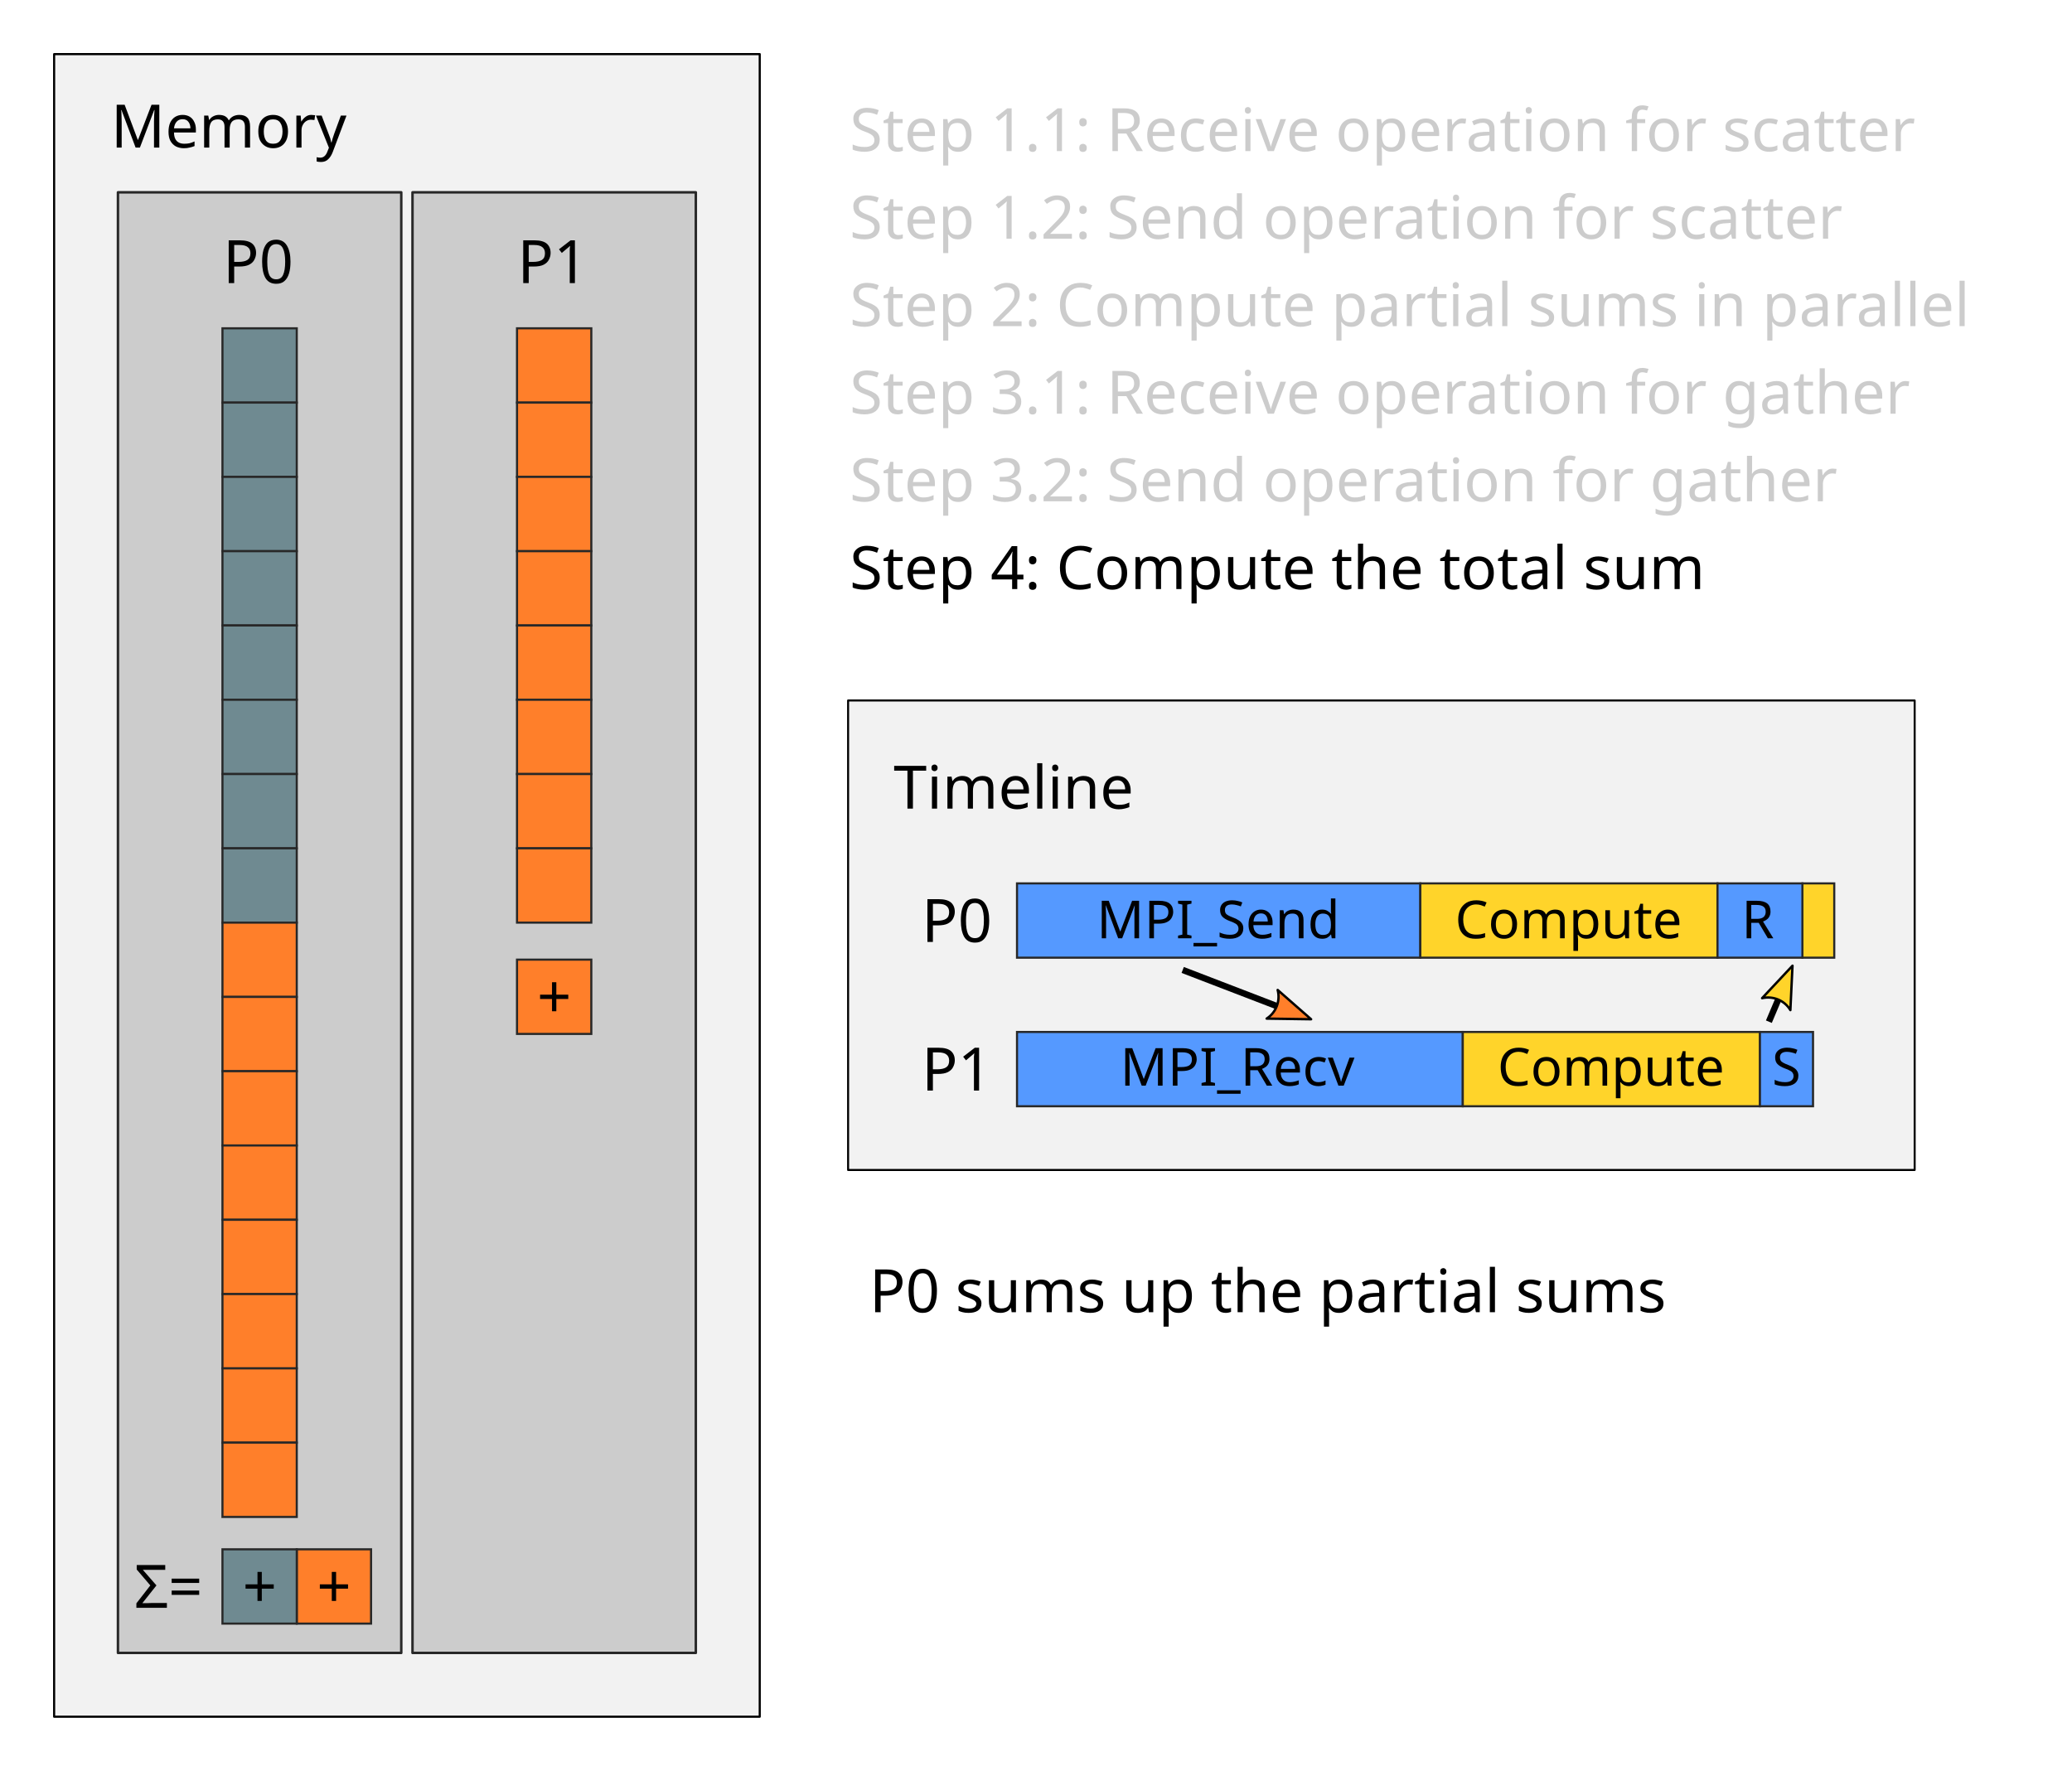
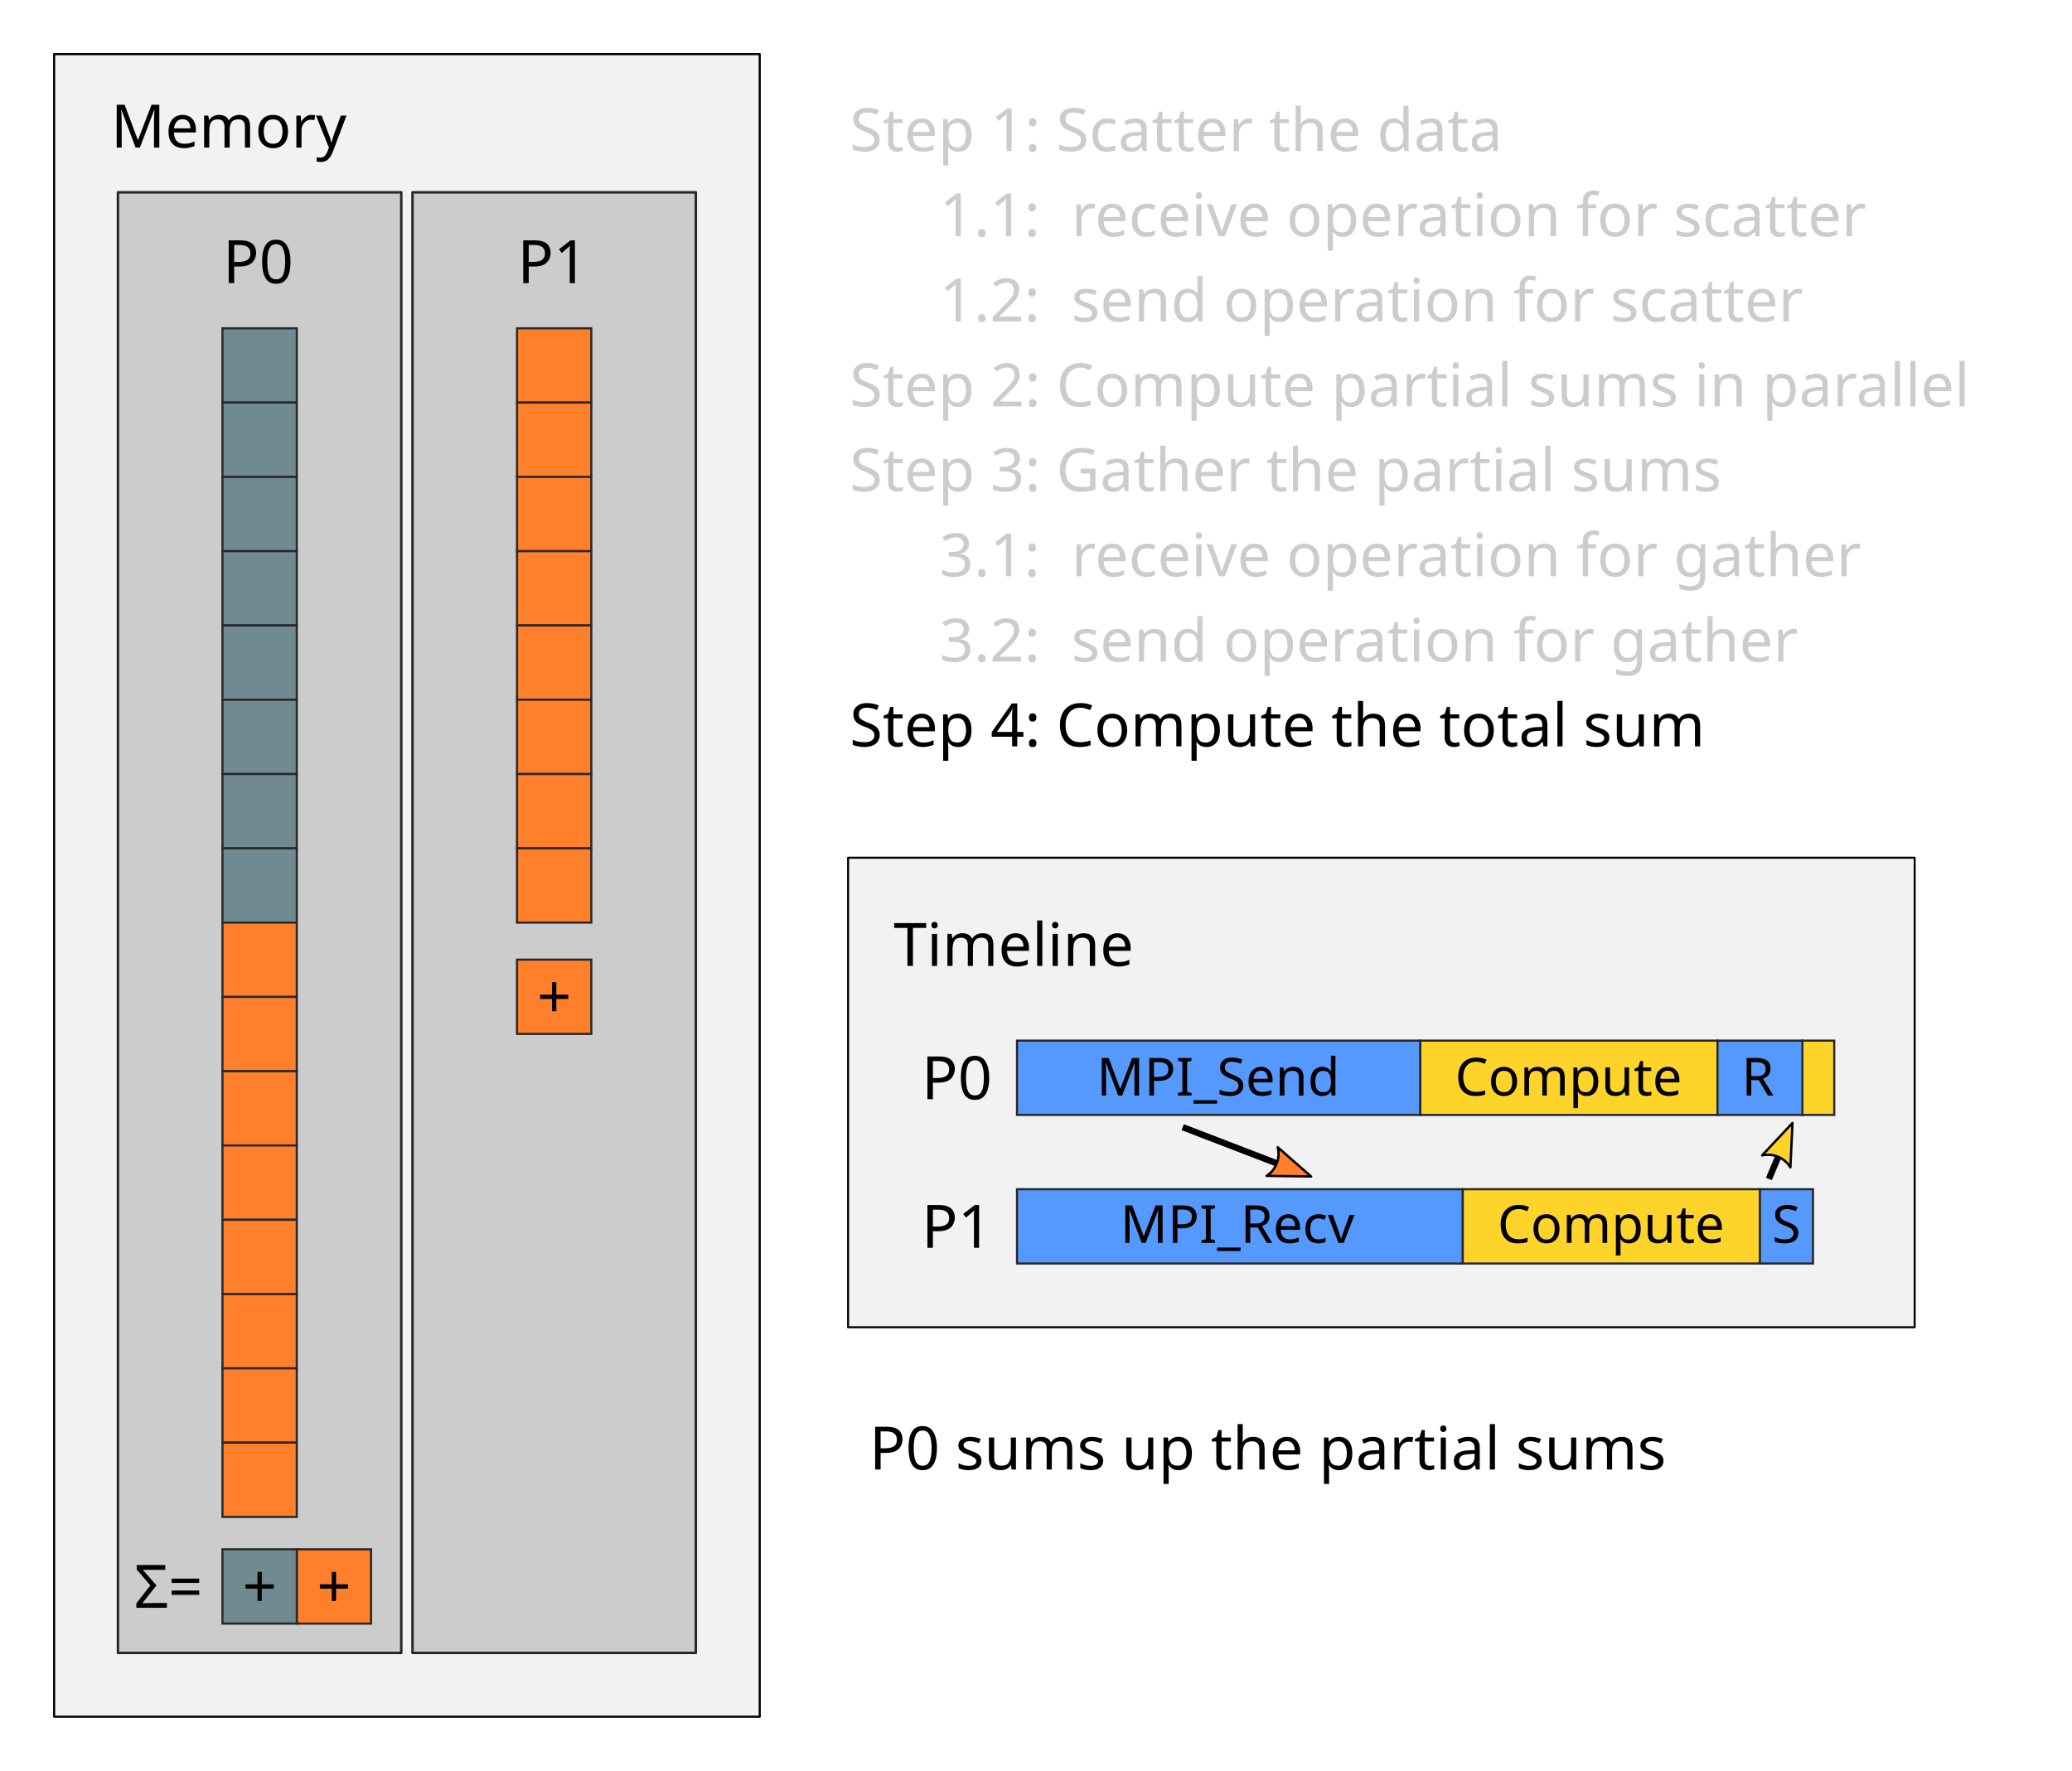
<svg xmlns="http://www.w3.org/2000/svg" width="195.221mm" height="166.861mm" viewBox="0 0 195.221 166.861" version="1.1" id="svg8">
  <defs id="defs2">
    <marker orient="auto" refY="0" refX="0" id="Arrow1Mend" style="overflow:visible">
      <path id="path899" d="M 0,0 5,-5 -12.5,0 5,5 Z" style="fill:#3f4db6;fill-opacity:1;fill-rule:evenodd;stroke:#3f4db6;stroke-width:1pt;stroke-opacity:1" transform="matrix(-0.4,0,0,-0.4,-4,0)" />
    </marker>
    <marker style="overflow:visible" id="marker4924" refX="0" refY="0" orient="auto">
      <path transform="scale(-0.6)" d="M 8.719,4.034 -2.207,0.016 8.719,-4.002 c -1.745,2.372 -1.735,5.617 -6e-7,8.035 z" style="fill:#3f4db6;fill-opacity:1;fill-rule:evenodd;stroke:#3f4db6;stroke-width:0.625;stroke-linejoin:round;stroke-opacity:1" id="path4922" />
    </marker>
    <marker style="overflow:visible" id="marker4872" refX="0" refY="0" orient="auto">
      <path transform="scale(-0.6)" d="M 8.719,4.034 -2.207,0.016 8.719,-4.002 c -1.745,2.372 -1.735,5.617 -6e-7,8.035 z" style="fill:#3f4db6;fill-opacity:1;fill-rule:evenodd;stroke:#3f4db6;stroke-width:0.625;stroke-linejoin:round;stroke-opacity:1" id="path4870" />
    </marker>
    <marker style="overflow:visible" id="marker4766" refX="0" refY="0" orient="auto">
      <path transform="scale(-0.6)" d="M 8.719,4.034 -2.207,0.016 8.719,-4.002 c -1.745,2.372 -1.735,5.617 -6e-7,8.035 z" style="fill:#3f4db6;fill-opacity:1;fill-rule:evenodd;stroke:#3f4db6;stroke-width:0.625;stroke-linejoin:round;stroke-opacity:1" id="path4764" />
    </marker>
    <marker orient="auto" refY="0" refX="0" id="Arrow2Mend" style="overflow:visible">
      <path id="path917" style="fill:#ff7f2a;fill-opacity:1;fill-rule:evenodd;stroke:#000000;stroke-width:0.625;stroke-linejoin:round;stroke-opacity:1" d="M 8.719,4.034 -2.207,0.016 8.719,-4.002 c -1.745,2.372 -1.735,5.617 -6e-7,8.035 z" transform="scale(-0.6)" />
    </marker>
    <marker orient="auto" refY="0" refX="0" id="Arrow2Mend-2" style="overflow:visible">
      <path id="path917-0" style="fill:#ffd42a;fill-opacity:1;fill-rule:evenodd;stroke:#000000;stroke-width:0.625;stroke-linejoin:round;stroke-opacity:1" d="M 8.719,4.034 -2.207,0.016 8.719,-4.002 c -1.745,2.372 -1.735,5.617 -6e-7,8.035 z" transform="scale(-0.6)" />
    </marker>
    <marker orient="auto" refY="0" refX="0" id="Arrow2Mend-9" style="overflow:visible">
      <path id="path917-7" style="fill:#ffd42a;fill-opacity:1;fill-rule:evenodd;stroke:#000000;stroke-width:0.625;stroke-linejoin:round;stroke-opacity:1" d="M 8.719,4.034 -2.207,0.016 8.719,-4.002 c -1.745,2.372 -1.735,5.617 -6e-7,8.035 z" transform="scale(-0.6)" />
    </marker>
    <marker orient="auto" refY="0" refX="0" id="Arrow2Mend-9-1" style="overflow:visible">
      <path id="path917-7-6" style="fill:#ff7f2a;fill-opacity:1;fill-rule:evenodd;stroke:#000000;stroke-width:0.625;stroke-linejoin:round;stroke-opacity:1" d="M 8.719,4.034 -2.207,0.016 8.719,-4.002 c -1.745,2.372 -1.735,5.617 -6e-7,8.035 z" transform="scale(-0.6)" />
    </marker>
  </defs>
  <g id="layer1" transform="translate(9.174208,-176.1741)">
-     <g id="g1925" transform="translate(0,1.5875)">
-       <rect y="240.589" x="70.733" height="44.241" width="100.49" id="rect304-7" style="fill:#f2f2f2;fill-opacity:1;stroke:#000000;stroke-width:0.19;stroke-linejoin:round;stroke-miterlimit:4;stroke-dasharray:none;stroke-dashoffset:0;stroke-opacity:1" />
-       <text id="text1400" y="250.782" x="75.011" style="font-style:normal;font-variant:normal;font-weight:normal;font-stretch:normal;font-size:5.644px;line-height:1.25;font-family:'Noto Sans';-inkscape-font-specification:'Noto Sans, Normal';font-variant-ligatures:normal;font-variant-caps:normal;font-variant-numeric:normal;text-align:start;letter-spacing:0px;word-spacing:0px;writing-mode:lr-tb;text-anchor:start;fill:#000000;fill-opacity:1;stroke:none;stroke-width:0.265" xml:space="preserve">
-         <tspan style="stroke-width:0.265" y="250.782" x="75.011" id="tspan1398">Timeline</tspan>
+     <g id="g5550">
+       <rect y="256.993" x="70.733" height="44.241" width="100.49" id="rect304-7" style="fill:#f2f2f2;fill-opacity:1;stroke:#000000;stroke-width:0.19;stroke-linejoin:round;stroke-miterlimit:4;stroke-dasharray:none;stroke-dashoffset:0;stroke-opacity:1" />
+       <text id="text1400" y="267.186" x="75.011" style="font-style:normal;font-variant:normal;font-weight:normal;font-stretch:normal;font-size:5.644px;line-height:1.25;font-family:'Noto Sans';-inkscape-font-specification:'Noto Sans, Normal';font-variant-ligatures:normal;font-variant-caps:normal;font-variant-numeric:normal;text-align:start;letter-spacing:0px;word-spacing:0px;writing-mode:lr-tb;text-anchor:start;fill:#000000;fill-opacity:1;stroke:none;stroke-width:0.265" xml:space="preserve">
+         <tspan style="stroke-width:0.265" y="267.186" x="75.011" id="tspan1398">Timeline</tspan>
      </text>
-       <rect y="257.825" x="160.646" height="7" width="3" id="rect10-1-1-3" style="fill:#ffd42a;fill-opacity:1;stroke:#282828;stroke-width:0.2;stroke-miterlimit:4;stroke-dasharray:none;stroke-dashoffset:0;stroke-opacity:1" />
-       <g id="g1854">
+       <rect y="274.229" x="160.646" height="7" width="3" id="rect10-1-1-3" style="fill:#ffd42a;fill-opacity:1;stroke:#282828;stroke-width:0.2;stroke-miterlimit:4;stroke-dasharray:none;stroke-dashoffset:0;stroke-opacity:1" />
+       <g transform="translate(0,16.40417)" id="g1854">
        <rect style="fill:#5599ff;fill-opacity:1;stroke:#282828;stroke-width:0.2;stroke-miterlimit:4;stroke-dasharray:none;stroke-dashoffset:0;stroke-opacity:1" id="rect10-1" width="38" height="7" x="86.647" y="257.825" />
        <text xml:space="preserve" style="font-style:normal;font-variant:normal;font-weight:normal;font-stretch:normal;font-size:5.644px;line-height:1.25;font-family:'Noto Sans';-inkscape-font-specification:'Noto Sans, Normal';font-variant-ligatures:normal;font-variant-caps:normal;font-variant-numeric:normal;text-align:start;letter-spacing:0px;word-spacing:0px;writing-mode:lr-tb;text-anchor:start;fill:#000000;fill-opacity:1;stroke:none;stroke-width:0.265" x="94.148" y="262.996" id="text1342">
          <tspan id="tspan1340" x="94.148" y="262.996" style="font-size:4.939px;stroke-width:0.265">MPI_Send</tspan>
        </text>
      </g>
-       <text id="text1143-2" y="263.344" x="77.661" style="font-style:normal;font-variant:normal;font-weight:normal;font-stretch:normal;font-size:5.644px;line-height:1.25;font-family:'Noto Sans';-inkscape-font-specification:'Noto Sans, Normal';font-variant-ligatures:normal;font-variant-caps:normal;font-variant-numeric:normal;text-align:start;letter-spacing:0px;word-spacing:0px;writing-mode:lr-tb;text-anchor:start;fill:#000000;fill-opacity:1;stroke:none;stroke-width:0.265" xml:space="preserve">
-         <tspan style="stroke-width:0.265" y="263.344" x="77.661" id="tspan1141-0">P0</tspan>
+       <text id="text1143-2" y="279.748" x="77.661" style="font-style:normal;font-variant:normal;font-weight:normal;font-stretch:normal;font-size:5.644px;line-height:1.25;font-family:'Noto Sans';-inkscape-font-specification:'Noto Sans, Normal';font-variant-ligatures:normal;font-variant-caps:normal;font-variant-numeric:normal;text-align:start;letter-spacing:0px;word-spacing:0px;writing-mode:lr-tb;text-anchor:start;fill:#000000;fill-opacity:1;stroke:none;stroke-width:0.265" xml:space="preserve">
+         <tspan style="stroke-width:0.265" y="279.748" x="77.661" id="tspan1141-0">P0</tspan>
      </text>
-       <g id="g1864">
+       <g transform="translate(0,16.40417)" id="g1864">
        <rect style="fill:#ffd42a;fill-opacity:1;stroke:#282828;stroke-width:0.2;stroke-miterlimit:4;stroke-dasharray:none;stroke-dashoffset:0;stroke-opacity:1" id="rect10-1-1-8" width="28" height="7" x="124.647" y="257.825" />
        <text xml:space="preserve" style="font-style:normal;font-variant:normal;font-weight:normal;font-stretch:normal;font-size:5.644px;line-height:1.25;font-family:'Noto Sans';-inkscape-font-specification:'Noto Sans, Normal';font-variant-ligatures:normal;font-variant-caps:normal;font-variant-numeric:normal;text-align:start;letter-spacing:0px;word-spacing:0px;writing-mode:lr-tb;text-anchor:start;fill:#000000;fill-opacity:1;stroke:none;stroke-width:0.265" x="127.92" y="262.996" id="text1342-8">
          <tspan id="tspan1340-2" x="127.92" y="262.996" style="font-size:4.939px;stroke-width:0.265">Compute</tspan>
        </text>
      </g>
-       <g id="g1874">
+       <g transform="translate(0,16.40417)" id="g1874">
        <rect style="fill:#5599ff;fill-opacity:1;stroke:#282828;stroke-width:0.2;stroke-miterlimit:4;stroke-dasharray:none;stroke-dashoffset:0;stroke-opacity:1" id="rect10-1-4" width="8" height="7" x="152.646" y="257.825" />
        <text xml:space="preserve" style="font-style:normal;font-variant:normal;font-weight:normal;font-stretch:normal;font-size:5.644px;line-height:1.25;font-family:'Noto Sans';-inkscape-font-specification:'Noto Sans, Normal';font-variant-ligatures:normal;font-variant-caps:normal;font-variant-numeric:normal;text-align:start;letter-spacing:0px;word-spacing:0px;writing-mode:lr-tb;text-anchor:start;fill:#000000;fill-opacity:1;stroke:none;stroke-width:0.265" x="154.908" y="262.996" id="text1458">
          <tspan id="tspan1456" x="154.908" y="262.996" style="font-size:4.939px;stroke-width:0.265">R</tspan>
        </text>
      </g>
-       <text id="text1143-2-1" y="277.344" x="77.661" style="font-style:normal;font-variant:normal;font-weight:normal;font-stretch:normal;font-size:5.644px;line-height:1.25;font-family:'Noto Sans';-inkscape-font-specification:'Noto Sans, Normal';font-variant-ligatures:normal;font-variant-caps:normal;font-variant-numeric:normal;text-align:start;letter-spacing:0px;word-spacing:0px;writing-mode:lr-tb;text-anchor:start;fill:#000000;fill-opacity:1;stroke:none;stroke-width:0.265" xml:space="preserve">
-         <tspan style="stroke-width:0.265" y="277.344" x="77.661" id="tspan1141-0-1">P1</tspan>
+       <text id="text1143-2-1" y="293.748" x="77.661" style="font-style:normal;font-variant:normal;font-weight:normal;font-stretch:normal;font-size:5.644px;line-height:1.25;font-family:'Noto Sans';-inkscape-font-specification:'Noto Sans, Normal';font-variant-ligatures:normal;font-variant-caps:normal;font-variant-numeric:normal;text-align:start;letter-spacing:0px;word-spacing:0px;writing-mode:lr-tb;text-anchor:start;fill:#000000;fill-opacity:1;stroke:none;stroke-width:0.265" xml:space="preserve">
+         <tspan style="stroke-width:0.265" y="293.748" x="77.661" id="tspan1141-0-1">P1</tspan>
      </text>
-       <g id="g1859">
+       <g transform="translate(0,16.40417)" id="g1859">
        <rect style="fill:#5599ff;fill-opacity:1;stroke:#282828;stroke-width:0.2;stroke-miterlimit:4;stroke-dasharray:none;stroke-dashoffset:0;stroke-opacity:1" id="rect10-1-6" width="42" height="7" x="86.647" y="271.825" />
        <text xml:space="preserve" style="font-style:normal;font-variant:normal;font-weight:normal;font-stretch:normal;font-size:5.644px;line-height:1.25;font-family:'Noto Sans';-inkscape-font-specification:'Noto Sans, Normal';font-variant-ligatures:normal;font-variant-caps:normal;font-variant-numeric:normal;text-align:start;letter-spacing:0px;word-spacing:0px;writing-mode:lr-tb;text-anchor:start;fill:#000000;fill-opacity:1;stroke:none;stroke-width:0.265" x="96.362" y="276.883" id="text1342-2">
          <tspan id="tspan1340-4" x="96.362" y="276.883" style="font-size:4.939px;stroke-width:0.265">MPI_Recv</tspan>
        </text>
      </g>
-       <g id="g1869">
+       <g transform="translate(0,16.40417)" id="g1869">
        <rect style="fill:#ffd42a;fill-opacity:1;stroke:#282828;stroke-width:0.2;stroke-miterlimit:4;stroke-dasharray:none;stroke-dashoffset:0;stroke-opacity:1" id="rect10-1-1" width="28" height="7" x="128.647" y="271.825" />
        <text xml:space="preserve" style="font-style:normal;font-variant:normal;font-weight:normal;font-stretch:normal;font-size:5.644px;line-height:1.25;font-family:'Noto Sans';-inkscape-font-specification:'Noto Sans, Normal';font-variant-ligatures:normal;font-variant-caps:normal;font-variant-numeric:normal;text-align:start;letter-spacing:0px;word-spacing:0px;writing-mode:lr-tb;text-anchor:start;fill:#000000;fill-opacity:1;stroke:none;stroke-width:0.265" x="131.92" y="276.883" id="text1342-8-4">
          <tspan id="tspan1340-2-5" x="131.92" y="276.883" style="font-size:4.939px;stroke-width:0.265">Compute</tspan>
        </text>
      </g>
-       <g id="g1879">
+       <g transform="translate(0,16.40417)" id="g1879">
        <rect style="fill:#5599ff;fill-opacity:1;stroke:#282828;stroke-width:0.2;stroke-miterlimit:4;stroke-dasharray:none;stroke-dashoffset:0;stroke-opacity:1" id="rect10-1-4-1" width="5" height="7" x="156.646" y="271.825" />
        <text xml:space="preserve" style="font-style:normal;font-variant:normal;font-weight:normal;font-stretch:normal;font-size:5.644px;line-height:1.25;font-family:'Noto Sans';-inkscape-font-specification:'Noto Sans, Normal';font-variant-ligatures:normal;font-variant-caps:normal;font-variant-numeric:normal;text-align:start;letter-spacing:0px;word-spacing:0px;writing-mode:lr-tb;text-anchor:start;fill:#000000;fill-opacity:1;stroke:none;stroke-width:0.265" x="157.781" y="276.883" id="text1462">
          <tspan id="tspan1460" x="157.781" y="276.883" style="font-size:4.939px;stroke-width:0.265">S</tspan>
        </text>
      </g>
-       <path id="path83" d="m 102.259,265.981 11.355,4.367" style="fill:#ff7f2a;fill-opacity:1;stroke:#000000;stroke-width:0.6;stroke-linecap:butt;stroke-linejoin:miter;stroke-miterlimit:4;stroke-dasharray:none;stroke-opacity:1;marker-end:url(#Arrow2Mend)" />
-       <path id="path83-9" d="m 157.487,270.857 1.922,-4.542" style="fill:#ffd42a;fill-opacity:1;stroke:#000000;stroke-width:0.6;stroke-linecap:butt;stroke-linejoin:miter;stroke-miterlimit:4;stroke-dasharray:none;stroke-opacity:1;marker-end:url(#Arrow2Mend-2)" />
+       <path id="path83" d="m 102.259,282.385 11.355,4.367" style="fill:#ff7f2a;fill-opacity:1;stroke:#000000;stroke-width:0.6;stroke-linecap:butt;stroke-linejoin:miter;stroke-miterlimit:4;stroke-dasharray:none;stroke-opacity:1;marker-end:url(#Arrow2Mend)" />
+       <path id="path83-9" d="m 157.487,287.261 1.922,-4.542" style="fill:#ffd42a;fill-opacity:1;stroke:#000000;stroke-width:0.6;stroke-linecap:butt;stroke-linejoin:miter;stroke-miterlimit:4;stroke-dasharray:none;stroke-opacity:1;marker-end:url(#Arrow2Mend-2)" />
    </g>
-     <g id="g6933">
+     <g id="g5508">
      <rect y="181.274" x="-4.074" height="156.661" width="66.481" id="rect304" style="fill:#f2f2f2;fill-opacity:1;stroke:#000000;stroke-width:0.2;stroke-linejoin:round;stroke-miterlimit:4;stroke-dasharray:none;stroke-dashoffset:0;stroke-opacity:1" />
      <rect y="194.296" x="29.691" height="137.626" width="26.694" id="rect1105-8" style="fill:#cccccc;fill-opacity:1;stroke:#282828;stroke-width:0.235;stroke-linejoin:round;stroke-miterlimit:4;stroke-dasharray:none;stroke-dashoffset:0;stroke-opacity:1" />
      <rect y="194.296" x="1.939" height="137.626" width="26.694" id="rect1105" style="fill:#cccccc;fill-opacity:1;stroke:#282828;stroke-width:0.235;stroke-linejoin:round;stroke-miterlimit:4;stroke-dasharray:none;stroke-dashoffset:0;stroke-opacity:1" />
      <g transform="translate(1.058333)" id="g1318">
        <rect style="fill:#ff7f2a;fill-opacity:1;stroke:#282828;stroke-width:0.2;stroke-miterlimit:4;stroke-dasharray:none;stroke-dashoffset:0;stroke-opacity:1" id="rect10" width="7" height="7" x="38.48" y="207.109" />
        <rect style="fill:#ff7f2a;fill-opacity:1;stroke:#282828;stroke-width:0.2;stroke-miterlimit:4;stroke-dasharray:none;stroke-dashoffset:0;stroke-opacity:1" id="rect10-9" width="7" height="7" x="38.48" y="214.109" />
        <rect style="fill:#ff7f2a;fill-opacity:1;stroke:#282828;stroke-width:0.2;stroke-miterlimit:4;stroke-dasharray:none;stroke-dashoffset:0;stroke-opacity:1" id="rect10-4" width="7" height="7" x="38.48" y="221.109" />
        <rect style="fill:#ff7f2a;fill-opacity:1;stroke:#282828;stroke-width:0.2;stroke-miterlimit:4;stroke-dasharray:none;stroke-dashoffset:0;stroke-opacity:1" id="rect10-6" width="7" height="7" x="38.48" y="228.109" />
        <rect style="fill:#ff7f2a;fill-opacity:1;stroke:#282828;stroke-width:0.2;stroke-miterlimit:4;stroke-dasharray:none;stroke-dashoffset:0;stroke-opacity:1" id="rect10-9-9" width="7" height="7" x="38.48" y="235.109" />
        <rect style="fill:#ff7f2a;fill-opacity:1;stroke:#282828;stroke-width:0.2;stroke-miterlimit:4;stroke-dasharray:none;stroke-dashoffset:0;stroke-opacity:1" id="rect10-4-2" width="7" height="7" x="38.48" y="242.109" />
        <rect style="fill:#ff7f2a;fill-opacity:1;stroke:#282828;stroke-width:0.2;stroke-miterlimit:4;stroke-dasharray:none;stroke-dashoffset:0;stroke-opacity:1" id="rect10-71" width="7" height="7" x="38.48" y="249.109" />
        <rect style="fill:#ff7f2a;fill-opacity:1;stroke:#282828;stroke-width:0.2;stroke-miterlimit:4;stroke-dasharray:none;stroke-dashoffset:0;stroke-opacity:1" id="rect10-9-2" width="7" height="7" x="38.48" y="256.109" />
      </g>
      <g id="g1328">
        <rect style="fill:#6f8a91;fill-opacity:1;stroke:#282828;stroke-width:0.2;stroke-miterlimit:4;stroke-dasharray:none;stroke-dashoffset:0;stroke-opacity:1" id="rect10-7" width="7" height="7" x="11.786" y="207.109" />
        <rect style="fill:#6f8a91;fill-opacity:1;stroke:#282828;stroke-width:0.2;stroke-miterlimit:4;stroke-dasharray:none;stroke-dashoffset:0;stroke-opacity:1" id="rect10-7-6" width="7" height="7" x="11.786" y="214.109" />
        <rect style="fill:#6f8a91;fill-opacity:1;stroke:#282828;stroke-width:0.2;stroke-miterlimit:4;stroke-dasharray:none;stroke-dashoffset:0;stroke-opacity:1" id="rect10-7-3" width="7" height="7" x="11.786" y="221.109" />
        <rect style="fill:#6f8a91;fill-opacity:1;stroke:#282828;stroke-width:0.2;stroke-miterlimit:4;stroke-dasharray:none;stroke-dashoffset:0;stroke-opacity:1" id="rect10-7-1" width="7" height="7" x="11.786" y="228.109" />
        <rect style="fill:#6f8a91;fill-opacity:1;stroke:#282828;stroke-width:0.2;stroke-miterlimit:4;stroke-dasharray:none;stroke-dashoffset:0;stroke-opacity:1" id="rect10-7-6-9" width="7" height="7" x="11.786" y="235.109" />
        <rect style="fill:#6f8a91;fill-opacity:1;stroke:#282828;stroke-width:0.2;stroke-miterlimit:4;stroke-dasharray:none;stroke-dashoffset:0;stroke-opacity:1" id="rect10-7-3-7" width="7" height="7" x="11.786" y="242.109" />
        <rect style="fill:#6f8a91;fill-opacity:1;stroke:#282828;stroke-width:0.2;stroke-miterlimit:4;stroke-dasharray:none;stroke-dashoffset:0;stroke-opacity:1" id="rect10-7-5" width="7" height="7" x="11.786" y="249.109" />
        <rect style="fill:#6f8a91;fill-opacity:1;stroke:#282828;stroke-width:0.2;stroke-miterlimit:4;stroke-dasharray:none;stroke-dashoffset:0;stroke-opacity:1" id="rect10-7-6-2" width="7" height="7" x="11.786" y="256.109" />
      </g>
      <g id="g1338">
        <rect style="fill:#ff7f2a;fill-opacity:1;stroke:#282828;stroke-width:0.2;stroke-miterlimit:4;stroke-dasharray:none;stroke-dashoffset:0;stroke-opacity:1" id="rect10-7-3-70" width="7" height="7" x="11.786" y="263.109" />
        <rect style="fill:#ff7f2a;fill-opacity:1;stroke:#282828;stroke-width:0.2;stroke-miterlimit:4;stroke-dasharray:none;stroke-dashoffset:0;stroke-opacity:1" id="rect10-7-1-4" width="7" height="7" x="11.786" y="270.109" />
        <rect style="fill:#ff7f2a;fill-opacity:1;stroke:#282828;stroke-width:0.2;stroke-miterlimit:4;stroke-dasharray:none;stroke-dashoffset:0;stroke-opacity:1" id="rect10-7-6-9-1" width="7" height="7" x="11.786" y="277.109" />
        <rect style="fill:#ff7f2a;fill-opacity:1;stroke:#282828;stroke-width:0.2;stroke-miterlimit:4;stroke-dasharray:none;stroke-dashoffset:0;stroke-opacity:1" id="rect10-7-3-7-1" width="7" height="7" x="11.786" y="284.109" />
        <rect style="fill:#ff7f2a;fill-opacity:1;stroke:#282828;stroke-width:0.2;stroke-miterlimit:4;stroke-dasharray:none;stroke-dashoffset:0;stroke-opacity:1" id="rect10-7-37" width="7" height="7" x="11.786" y="291.109" />
        <rect style="fill:#ff7f2a;fill-opacity:1;stroke:#282828;stroke-width:0.2;stroke-miterlimit:4;stroke-dasharray:none;stroke-dashoffset:0;stroke-opacity:1" id="rect10-7-6-7" width="7" height="7" x="11.786" y="298.109" />
        <rect style="fill:#ff7f2a;fill-opacity:1;stroke:#282828;stroke-width:0.2;stroke-miterlimit:4;stroke-dasharray:none;stroke-dashoffset:0;stroke-opacity:1" id="rect10-7-3-3" width="7" height="7" x="11.786" y="305.109" />
        <rect style="fill:#ff7f2a;fill-opacity:1;stroke:#282828;stroke-width:0.2;stroke-miterlimit:4;stroke-dasharray:none;stroke-dashoffset:0;stroke-opacity:1" id="rect10-7-1-5" width="7" height="7" x="11.786" y="312.109" />
      </g>
      <text id="text1143" y="202.848" x="11.827" style="font-style:normal;font-variant:normal;font-weight:normal;font-stretch:normal;font-size:5.644px;line-height:1.25;font-family:'Noto Sans';-inkscape-font-specification:'Noto Sans, Normal';font-variant-ligatures:normal;font-variant-caps:normal;font-variant-numeric:normal;text-align:start;letter-spacing:0px;word-spacing:0px;writing-mode:lr-tb;text-anchor:start;fill:#000000;fill-opacity:1;stroke:none;stroke-width:0.265" xml:space="preserve">
        <tspan style="stroke-width:0.265" y="202.848" x="11.827" id="tspan1141">P0</tspan>
      </text>
      <text id="text1143-8" y="202.848" x="39.579" style="font-style:normal;font-variant:normal;font-weight:normal;font-stretch:normal;font-size:5.644px;line-height:1.25;font-family:'Noto Sans';-inkscape-font-specification:'Noto Sans, Normal';font-variant-ligatures:normal;font-variant-caps:normal;font-variant-numeric:normal;text-align:start;letter-spacing:0px;word-spacing:0px;writing-mode:lr-tb;text-anchor:start;fill:#000000;fill-opacity:1;stroke:none;stroke-width:0.265" xml:space="preserve">
        <tspan style="stroke-width:0.265" y="202.848" x="39.579" id="tspan1141-9">P1</tspan>
      </text>
      <text id="text1143-4" y="327.674" x="3.473" style="font-style:normal;font-variant:normal;font-weight:normal;font-stretch:normal;font-size:5.644px;line-height:1.25;font-family:'Noto Sans';-inkscape-font-specification:'Noto Sans, Normal';font-variant-ligatures:normal;font-variant-caps:normal;font-variant-numeric:normal;text-align:start;letter-spacing:0px;word-spacing:0px;writing-mode:lr-tb;text-anchor:start;fill:#000000;fill-opacity:1;stroke:none;stroke-width:0.265" xml:space="preserve">
        <tspan style="stroke-width:0.265" y="327.674" x="3.473" id="tspan1141-3">Σ=</tspan>
      </text>
      <g id="g7156">
        <rect style="fill:#ff7f2a;fill-opacity:1;stroke:#282828;stroke-width:0.2;stroke-miterlimit:4;stroke-dasharray:none;stroke-dashoffset:0;stroke-opacity:1" id="rect10-7-1-5-6-5" width="7" height="7" x="39.538" y="266.597" />
        <text xml:space="preserve" style="font-style:normal;font-variant:normal;font-weight:normal;font-stretch:normal;font-size:5.644px;line-height:1.25;font-family:'Noto Sans';-inkscape-font-specification:'Noto Sans, Normal';font-variant-ligatures:normal;font-variant-caps:normal;font-variant-numeric:normal;text-align:start;letter-spacing:0px;word-spacing:0px;writing-mode:lr-tb;text-anchor:start;fill:#000000;fill-opacity:1;stroke:none;stroke-width:0.265" x="41.43" y="272.089" id="text7117">
          <tspan id="tspan7115" x="41.43" y="272.089" style="stroke-width:0.265">+</tspan>
        </text>
      </g>
      <g id="g7161">
        <rect style="fill:#ff7f2a;fill-opacity:1;stroke:#282828;stroke-width:0.2;stroke-miterlimit:4;stroke-dasharray:none;stroke-dashoffset:0;stroke-opacity:1" id="rect10-6-3-3" width="7" height="7" x="18.786" y="322.16" />
        <text xml:space="preserve" style="font-style:normal;font-variant:normal;font-weight:normal;font-stretch:normal;font-size:5.644px;line-height:1.25;font-family:'Noto Sans';-inkscape-font-specification:'Noto Sans, Normal';font-variant-ligatures:normal;font-variant-caps:normal;font-variant-numeric:normal;text-align:start;letter-spacing:0px;word-spacing:0px;writing-mode:lr-tb;text-anchor:start;fill:#000000;fill-opacity:1;stroke:none;stroke-width:0.265" x="20.678" y="327.652" id="text7117-0">
          <tspan id="tspan7115-3" x="20.678" y="327.652" style="stroke-width:0.265">+</tspan>
        </text>
      </g>
      <g id="g7166">
        <rect style="fill:#6f8a91;fill-opacity:1;stroke:#282828;stroke-width:0.2;stroke-miterlimit:4;stroke-dasharray:none;stroke-dashoffset:0;stroke-opacity:1" id="rect10-7-1-5-6" width="7" height="7" x="11.786" y="322.16" />
        <text xml:space="preserve" style="font-style:normal;font-variant:normal;font-weight:normal;font-stretch:normal;font-size:5.644px;line-height:1.25;font-family:'Noto Sans';-inkscape-font-specification:'Noto Sans, Normal';font-variant-ligatures:normal;font-variant-caps:normal;font-variant-numeric:normal;text-align:start;letter-spacing:0px;word-spacing:0px;writing-mode:lr-tb;text-anchor:start;fill:#000000;fill-opacity:1;stroke:none;stroke-width:0.265" x="13.678" y="327.652" id="text7117-3">
          <tspan id="tspan7115-4" x="13.678" y="327.652" style="stroke-width:0.265">+</tspan>
        </text>
      </g>
      <text id="text1268" y="190.08" x="1.273" style="font-style:normal;font-variant:normal;font-weight:normal;font-stretch:normal;font-size:5.644px;line-height:1.25;font-family:'Noto Sans';-inkscape-font-specification:'Noto Sans, Normal';font-variant-ligatures:normal;font-variant-caps:normal;font-variant-numeric:normal;text-align:start;letter-spacing:0px;word-spacing:0px;writing-mode:lr-tb;text-anchor:start;fill:#000000;fill-opacity:1;stroke:none;stroke-width:0.265" xml:space="preserve">
        <tspan style="stroke-width:0.265" y="190.08" x="1.273" id="tspan1266">Memory</tspan>
      </text>
    </g>
-     <text xml:space="preserve" style="font-style:normal;font-variant:normal;font-weight:normal;font-stretch:normal;font-size:5.644px;line-height:1.25;font-family:'Noto Sans';-inkscape-font-specification:'Noto Sans, Normal';font-variant-ligatures:normal;font-variant-caps:normal;font-variant-numeric:normal;text-align:start;letter-spacing:0px;word-spacing:0px;writing-mode:lr-tb;text-anchor:start;fill:#cccccc;fill-opacity:1;stroke:none;stroke-width:0.265" x="70.881" y="190.414" id="text1645">
-       <tspan id="tspan1643" x="70.881" y="190.414" style="fill:#cccccc;stroke-width:0.265">Step 1.1: Receive operation for scatter</tspan>
+     <text xml:space="preserve" style="font-style:normal;font-variant:normal;font-weight:normal;font-stretch:normal;font-size:5.644px;line-height:1.25;font-family:'Noto Sans';-inkscape-font-specification:'Noto Sans, Normal';font-variant-ligatures:normal;font-variant-caps:normal;font-variant-numeric:normal;text-align:start;letter-spacing:0px;word-spacing:0px;writing-mode:lr-tb;text-anchor:start;fill:#cccccc;fill-opacity:1;stroke:none;stroke-width:0.265;" x="70.881" y="190.414" id="text1645">
+       <tspan id="tspan1643" x="70.881" y="190.414" style="stroke-width:0.265;fill:#cccccc;">Step 1: Scatter the data</tspan>
    </text>
-     <text xml:space="preserve" style="font-style:normal;font-variant:normal;font-weight:normal;font-stretch:normal;font-size:5.644px;line-height:1.25;font-family:'Noto Sans';-inkscape-font-specification:'Noto Sans, Normal';font-variant-ligatures:normal;font-variant-caps:normal;font-variant-numeric:normal;text-align:start;letter-spacing:0px;word-spacing:0px;writing-mode:lr-tb;text-anchor:start;fill:#cccccc;fill-opacity:1;stroke:none;stroke-width:0.265" x="70.881" y="198.662" id="text1645-8">
-       <tspan id="tspan1643-3" x="70.881" y="198.662" style="fill:#cccccc;stroke-width:0.265">Step 1.2: Send operation for scatter</tspan>
+     <text xml:space="preserve" style="font-style:normal;font-variant:normal;font-weight:normal;font-stretch:normal;font-size:5.644px;line-height:1.25;font-family:'Noto Sans';-inkscape-font-specification:'Noto Sans, Normal';font-variant-ligatures:normal;font-variant-caps:normal;font-variant-numeric:normal;text-align:start;letter-spacing:0px;word-spacing:0px;writing-mode:lr-tb;text-anchor:start;fill:#cccccc;fill-opacity:1;stroke:none;stroke-width:0.265" x="79.347" y="206.464" id="text1645-8">
+       <tspan id="tspan1643-3" x="79.347" y="206.464" style="fill:#cccccc;stroke-width:0.265">1.2:  send operation for scatter</tspan>
    </text>
-     <text xml:space="preserve" style="font-style:normal;font-variant:normal;font-weight:normal;font-stretch:normal;font-size:5.644px;line-height:1.25;font-family:'Noto Sans';-inkscape-font-specification:'Noto Sans, Normal';font-variant-ligatures:normal;font-variant-caps:normal;font-variant-numeric:normal;text-align:start;letter-spacing:0px;word-spacing:0px;writing-mode:lr-tb;text-anchor:start;fill:#cccccc;fill-opacity:1;stroke:none;stroke-width:0.265;" x="70.881" y="206.909" id="text1645-3">
-       <tspan id="tspan1643-8" x="70.881" y="206.909" style="stroke-width:0.265;fill:#cccccc;">Step 2: Compute partial sums in parallel</tspan>
+     <text xml:space="preserve" style="font-style:normal;font-variant:normal;font-weight:normal;font-stretch:normal;font-size:5.644px;line-height:1.25;font-family:'Noto Sans';-inkscape-font-specification:'Noto Sans, Normal';font-variant-ligatures:normal;font-variant-caps:normal;font-variant-numeric:normal;text-align:start;letter-spacing:0px;word-spacing:0px;writing-mode:lr-tb;text-anchor:start;fill:#cccccc;fill-opacity:1;stroke:none;stroke-width:0.265;" x="70.881" y="214.459" id="text1645-3">
+       <tspan id="tspan1643-8" x="70.881" y="214.459" style="stroke-width:0.265;fill:#cccccc;">Step 2: Compute partial sums in parallel</tspan>
    </text>
-     <text xml:space="preserve" style="font-style:normal;font-variant:normal;font-weight:normal;font-stretch:normal;font-size:5.644px;line-height:1.25;font-family:'Noto Sans';-inkscape-font-specification:'Noto Sans, Normal';font-variant-ligatures:normal;font-variant-caps:normal;font-variant-numeric:normal;text-align:start;letter-spacing:0px;word-spacing:0px;writing-mode:lr-tb;text-anchor:start;fill:#cccccc;fill-opacity:1;stroke:none;stroke-width:0.265" x="70.881" y="215.157" id="text1645-6">
-       <tspan id="tspan1643-4" x="70.881" y="215.157" style="fill:#cccccc;stroke-width:0.265">Step 3.1: Receive operation for gather</tspan>
+     <text xml:space="preserve" style="font-style:normal;font-variant:normal;font-weight:normal;font-stretch:normal;font-size:5.644px;line-height:1.25;font-family:'Noto Sans';-inkscape-font-specification:'Noto Sans, Normal';font-variant-ligatures:normal;font-variant-caps:normal;font-variant-numeric:normal;text-align:start;letter-spacing:0px;word-spacing:0px;writing-mode:lr-tb;text-anchor:start;fill:#cccccc;fill-opacity:1;stroke:none;stroke-width:0.265" x="79.347" y="230.479" id="text1645-6">
+       <tspan id="tspan1643-4" x="79.347" y="230.479" style="fill:#cccccc;stroke-width:0.265">3.1:  receive operation for gather</tspan>
    </text>
-     <text xml:space="preserve" style="font-style:normal;font-variant:normal;font-weight:normal;font-stretch:normal;font-size:5.644px;line-height:1.25;font-family:'Noto Sans';-inkscape-font-specification:'Noto Sans, Normal';font-variant-ligatures:normal;font-variant-caps:normal;font-variant-numeric:normal;text-align:start;letter-spacing:0px;word-spacing:0px;writing-mode:lr-tb;text-anchor:start;fill:#cccccc;fill-opacity:1;stroke:none;stroke-width:0.265" x="70.881" y="223.404" id="text1645-65">
-       <tspan id="tspan1643-33" x="70.881" y="223.404" style="fill:#cccccc;stroke-width:0.265">Step 3.2: Send operation for gather</tspan>
+     <text xml:space="preserve" style="font-style:normal;font-variant:normal;font-weight:normal;font-stretch:normal;font-size:5.644px;line-height:1.25;font-family:'Noto Sans';-inkscape-font-specification:'Noto Sans, Normal';font-variant-ligatures:normal;font-variant-caps:normal;font-variant-numeric:normal;text-align:start;letter-spacing:0px;word-spacing:0px;writing-mode:lr-tb;text-anchor:start;fill:#cccccc;fill-opacity:1;stroke:none;stroke-width:0.265" x="79.347" y="238.504" id="text1645-65">
+       <tspan id="tspan1643-33" x="79.347" y="238.504" style="fill:#cccccc;stroke-width:0.265">3.2:  send operation for gather</tspan>
    </text>
-     <text xml:space="preserve" style="font-style:normal;font-variant:normal;font-weight:normal;font-stretch:normal;font-size:5.644px;line-height:1.25;font-family:'Noto Sans';-inkscape-font-specification:'Noto Sans, Normal';font-variant-ligatures:normal;font-variant-caps:normal;font-variant-numeric:normal;text-align:start;letter-spacing:0px;word-spacing:0px;writing-mode:lr-tb;text-anchor:start;fill:#000000;fill-opacity:1;stroke:none;stroke-width:0.265" x="70.881" y="231.682" id="text1645-1">
-       <tspan id="tspan1643-31" x="70.881" y="231.682" style="stroke-width:0.265">Step 4: Compute the total sum</tspan>
+     <text xml:space="preserve" style="font-style:normal;font-variant:normal;font-weight:normal;font-stretch:normal;font-size:5.644px;line-height:1.25;font-family:'Noto Sans';-inkscape-font-specification:'Noto Sans, Normal';font-variant-ligatures:normal;font-variant-caps:normal;font-variant-numeric:normal;text-align:start;letter-spacing:0px;word-spacing:0px;writing-mode:lr-tb;text-anchor:start;fill:#000000;fill-opacity:1;stroke:none;stroke-width:0.265" x="70.881" y="246.498" id="text1645-1">
+       <tspan id="tspan1643-31" x="70.881" y="246.498" style="stroke-width:0.265">Step 4: Compute the total sum</tspan>
    </text>
-     <text xml:space="preserve" style="font-style:normal;font-variant:normal;font-weight:normal;font-stretch:normal;font-size:5.644px;line-height:1.25;font-family:'Noto Sans';-inkscape-font-specification:'Noto Sans, Normal';font-variant-ligatures:normal;font-variant-caps:normal;font-variant-numeric:normal;text-align:start;letter-spacing:0px;word-spacing:0px;writing-mode:lr-tb;text-anchor:start;fill:#000000;fill-opacity:1;stroke:none;stroke-width:0.265" x="72.736" y="299.823" id="text1709">
-       <tspan id="tspan1707" x="72.736" y="299.823" style="stroke-width:0.265">P0 sums up the partial sums</tspan>
+     <text xml:space="preserve" style="font-style:normal;font-variant:normal;font-weight:normal;font-stretch:normal;font-size:5.644px;line-height:1.25;font-family:'Noto Sans';-inkscape-font-specification:'Noto Sans, Normal';font-variant-ligatures:normal;font-variant-caps:normal;font-variant-numeric:normal;text-align:start;letter-spacing:0px;word-spacing:0px;writing-mode:lr-tb;text-anchor:start;fill:#000000;fill-opacity:1;stroke:none;stroke-width:0.265" x="72.736" y="314.64" id="text1709">
+       <tspan id="tspan1707" x="72.736" y="314.64" style="stroke-width:0.265">P0 sums up the partial sums</tspan>
+     </text>
+     <text xml:space="preserve" style="font-style:normal;font-variant:normal;font-weight:normal;font-stretch:normal;font-size:5.644px;line-height:1.25;font-family:'Noto Sans';-inkscape-font-specification:'Noto Sans, Normal';font-variant-ligatures:normal;font-variant-caps:normal;font-variant-numeric:normal;text-align:start;letter-spacing:0px;word-spacing:0px;writing-mode:lr-tb;text-anchor:start;fill:#cccccc;fill-opacity:1;stroke:none;stroke-width:0.265" x="79.347" y="198.439" id="text1645-7">
+       <tspan id="tspan1643-82" x="79.347" y="198.439" style="fill:#cccccc;stroke-width:0.265">1.1:  receive operation for scatter</tspan>
+     </text>
+     <text xml:space="preserve" style="font-style:normal;font-variant:normal;font-weight:normal;font-stretch:normal;font-size:5.644px;line-height:1.25;font-family:'Noto Sans';-inkscape-font-specification:'Noto Sans, Normal';font-variant-ligatures:normal;font-variant-caps:normal;font-variant-numeric:normal;text-align:start;letter-spacing:0px;word-spacing:0px;writing-mode:lr-tb;text-anchor:start;fill:#cccccc;fill-opacity:1;stroke:none;stroke-width:0.265;" x="70.881" y="222.454" id="text1645-9">
+       <tspan id="tspan1643-6" x="70.881" y="222.454" style="stroke-width:0.265;fill:#cccccc;">Step 3: Gather the partial sums</tspan>
    </text>
  </g>
</svg>
